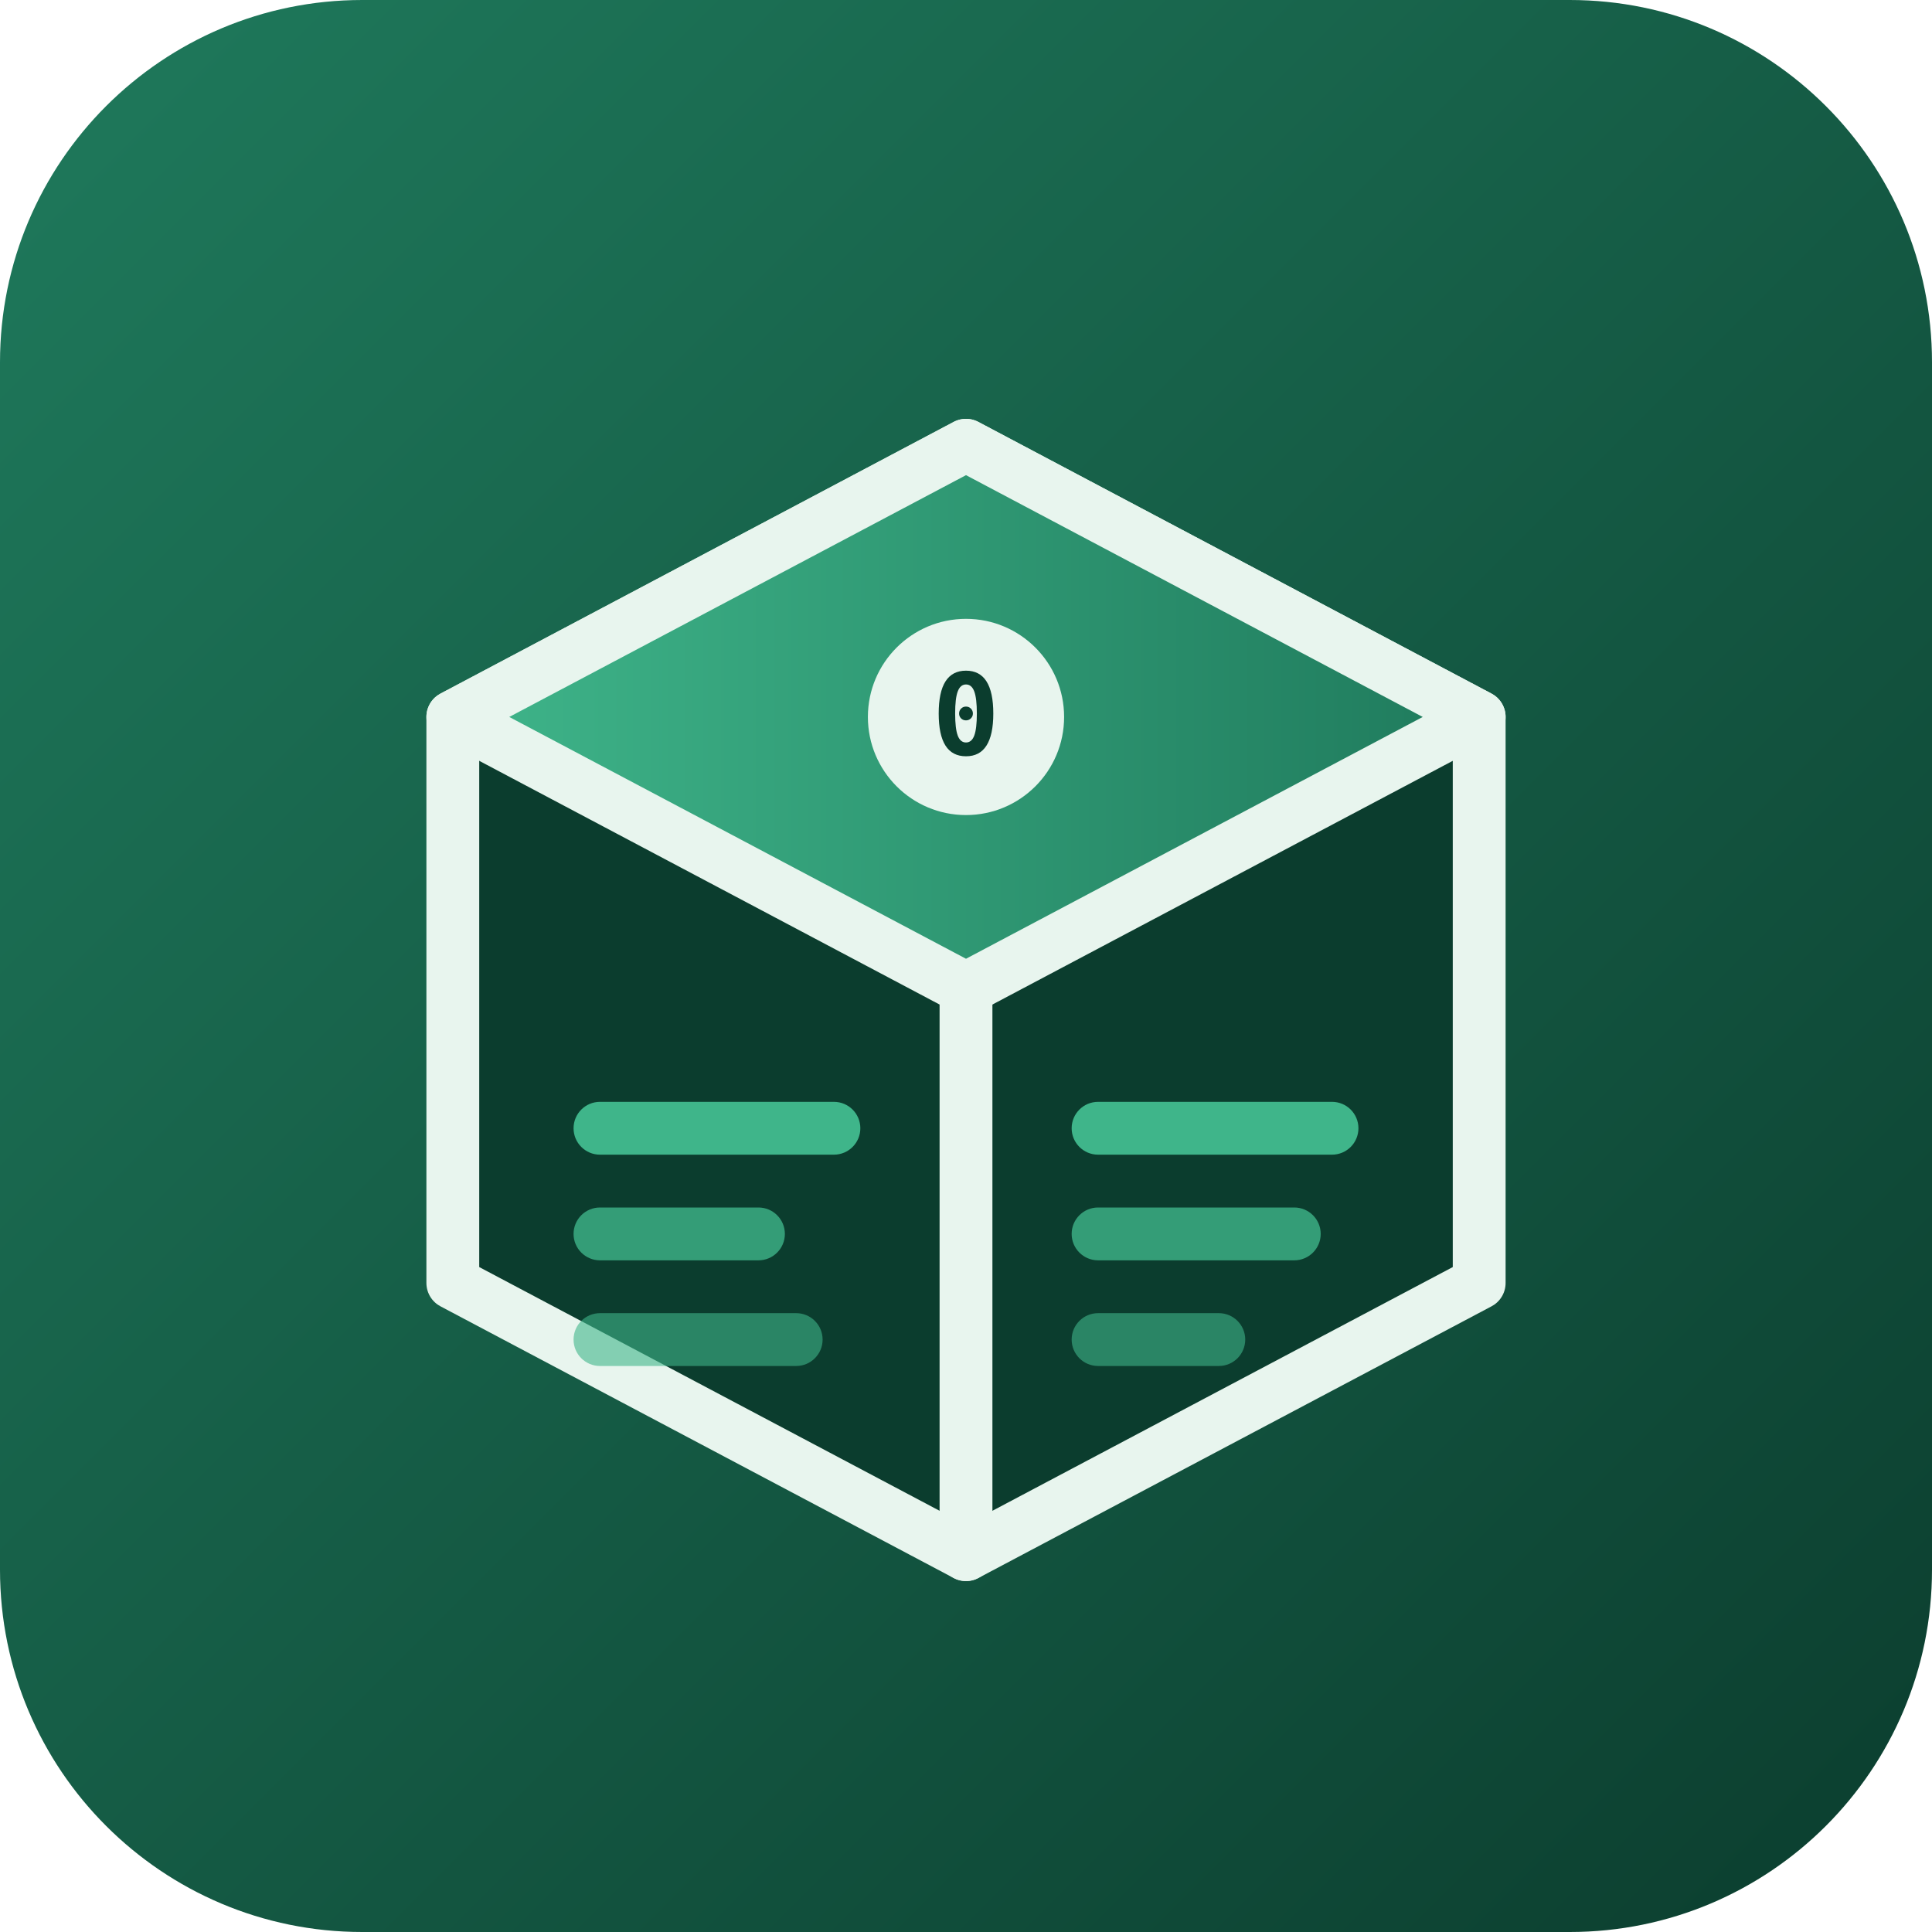
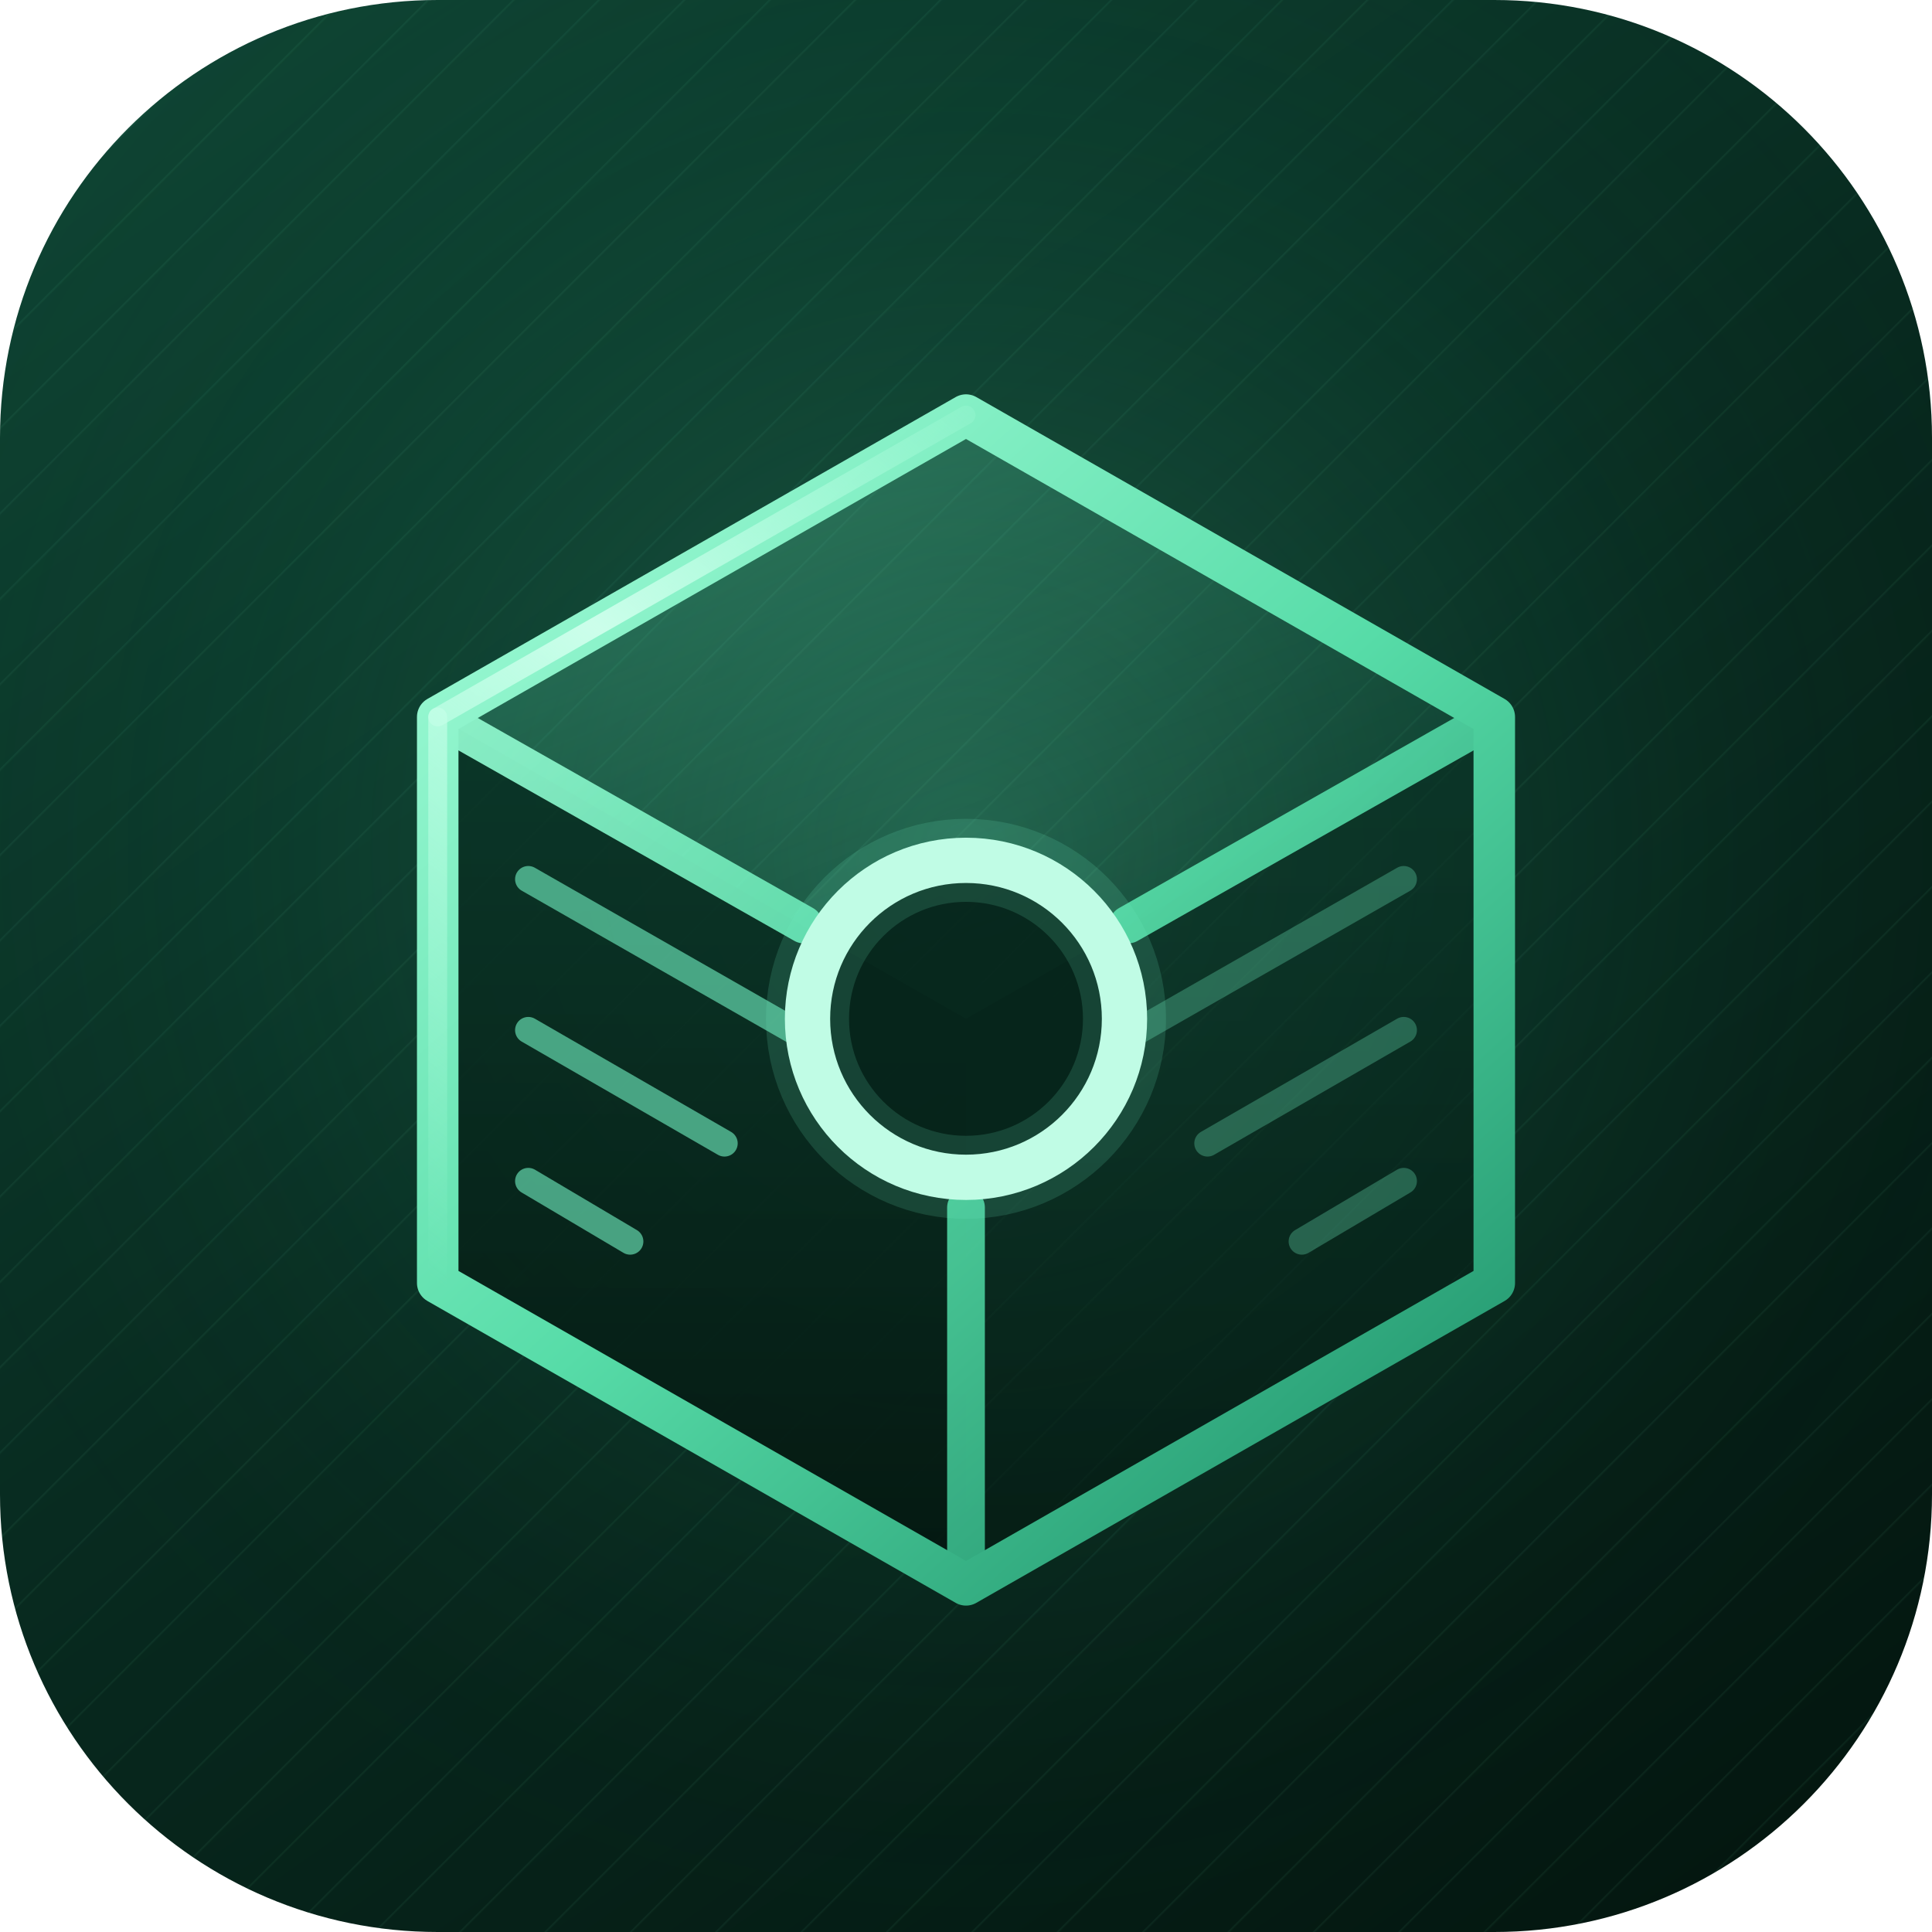
<svg xmlns="http://www.w3.org/2000/svg" viewBox="0 0 512 512" width="512" height="512" role="img" aria-label="bundlebox">
  <defs>
-     <linearGradient id="g" x1="0" y1="0" x2="1" y2="1">
-       <stop offset="0" stop-color="#1F7A5C" />
-       <stop offset="1" stop-color="#0B3D2E" />
+     <linearGradient id="bb-field" x1="0.15" y1="0" x2="0.85" y2="1">
+       <stop offset="0" stop-color="#0E4433" />
+       <stop offset="0.55" stop-color="#07271D" />
+       <stop offset="1" stop-color="#041710" />
    </linearGradient>
-     <linearGradient id="lid" x1="0" y1="0" x2="1" y2="0">
-       <stop offset="0" stop-color="#3FB58A" />
-       <stop offset="1" stop-color="#1F7A5C" />
+     <pattern id="bb-weave" width="16" height="16" patternUnits="userSpaceOnUse" patternTransform="rotate(45)">
+       <line x1="0" y1="0" x2="0" y2="16" stroke="#6FEFC0" stroke-width="1" stroke-opacity="0.055" />
+     </pattern>
+     <radialGradient id="bb-glow" cx="0.5" cy="0.44" r="0.58">
+       <stop offset="0" stop-color="#6FEFC0" stop-opacity="0.22" />
+       <stop offset="0.6" stop-color="#2AA179" stop-opacity="0.07" />
+       <stop offset="1" stop-color="#041710" stop-opacity="0" />
+     </radialGradient>
+     <linearGradient id="bb-edge" gradientUnits="userSpaceOnUse" x1="116" y1="110" x2="396" y2="420">
+       <stop offset="0" stop-color="#A8FFDC" />
+       <stop offset="0.5" stop-color="#57DCA8" />
+       <stop offset="1" stop-color="#1B8C66" />
+     </linearGradient>
+     <linearGradient id="bb-lid" x1="0.2" y1="0" x2="0.9" y2="1">
+       <stop offset="0" stop-color="#6FEFC0" stop-opacity="0.30" />
+       <stop offset="1" stop-color="#1B8C66" stop-opacity="0.07" />
+     </linearGradient>
+     <linearGradient id="bb-faceR" x1="0" y1="0" x2="0" y2="1">
+       <stop offset="0" stop-color="#0A3527" stop-opacity="0.85" />
+       <stop offset="1" stop-color="#041710" stop-opacity="0.95" />
+     </linearGradient>
+     <linearGradient id="bb-rim" gradientUnits="userSpaceOnUse" x1="116" y1="340" x2="300" y2="110">
+       <stop offset="0" stop-color="#A8FFDC" stop-opacity="0" />
+       <stop offset="0.55" stop-color="#CFFFEC" stop-opacity="0.95" />
+       <stop offset="1" stop-color="#A8FFDC" stop-opacity="0" />
    </linearGradient>
  </defs>
-   <rect width="512" height="512" rx="96" fill="url(#g)" />
-   <path d="M256 118 L392 190 L392 340 L256 412 L120 340 L120 190 Z" fill="#0B3D2E" stroke="#E8F5EE" stroke-width="14" stroke-linejoin="round" />
-   <path d="M256 118 L392 190 L256 262 L120 190 Z" fill="url(#lid)" stroke="#E8F5EE" stroke-width="14" stroke-linejoin="round" />
-   <path d="M256 262 L256 412" stroke="#E8F5EE" stroke-width="14" stroke-linecap="round" />
-   <rect x="152" y="292" width="76" height="14" rx="7" fill="#3FB58A" />
-   <rect x="152" y="320" width="56" height="14" rx="7" fill="#3FB58A" opacity="0.8" />
-   <rect x="152" y="348" width="66" height="14" rx="7" fill="#3FB58A" opacity="0.6" />
-   <rect x="284" y="292" width="76" height="14" rx="7" fill="#3FB58A" />
-   <rect x="284" y="320" width="66" height="14" rx="7" fill="#3FB58A" opacity="0.8" />
-   <rect x="284" y="348" width="46" height="14" rx="7" fill="#3FB58A" opacity="0.6" />
-   <circle cx="256" cy="190" r="26" fill="#E8F5EE" />
-   <text x="256" y="200" font-family="ui-monospace, SFMono-Regular, Menlo, monospace" font-size="30" font-weight="700" text-anchor="middle" fill="#0B3D2E">0</text>
+   <rect width="512" height="512" rx="116" fill="url(#bb-field)" />
+   <rect width="512" height="512" rx="116" fill="url(#bb-weave)" />
+   <rect width="512" height="512" rx="116" fill="url(#bb-glow)" />
+   <g fill="none" stroke-linejoin="round" stroke-linecap="round">
+     <path d="M116 190 L256 270 L256 420 L116 340 Z" fill="url(#bb-faceR)" />
+     <path d="M396 190 L396 340 L256 420 L256 270 Z" fill="url(#bb-faceR)" fill-opacity="0.72" />
+     <path d="M256 110 L396 190 L256 270 L116 190 Z" fill="url(#bb-lid)" />
+     <g stroke="#6FEFC0" stroke-width="7" opacity="0.62">
+       <path d="M140 233 L217 277" />
+       <path d="M140 273 L192 303" />
+       <path d="M140 313 L167 329" />
+     </g>
+     <g stroke="#6FEFC0" stroke-width="7" opacity="0.30">
+       <path d="M372 233 L295 277" />
+       <path d="M372 273 L320 303" />
+       <path d="M372 313 L345 329" />
+     </g>
+     <g stroke="url(#bb-edge)" stroke-width="10" opacity="0.95">
+       <path d="M213 245 L116 190" />
+       <path d="M299 245 L396 190" />
+       <path d="M256 320 L256 420" />
+     </g>
+     <path d="M256 110 L396 190 L396 340 L256 420 L116 340 L116 190 Z" stroke="url(#bb-edge)" stroke-width="11" />
+     <g stroke="url(#bb-rim)" stroke-width="5">
+       <path d="M116 190 L256 110" />
+       <path d="M116 190 L116 340" />
+     </g>
+     <circle cx="256" cy="270" r="42" fill="#06241B" fill-opacity="0.92" stroke="none" />
+     <circle cx="256" cy="270" r="42" stroke="#CFFFEC" stroke-width="12" />
+     <circle cx="256" cy="270" r="42" stroke="#6FEFC0" stroke-width="22" opacity="0.16" />
+   </g>
</svg>
